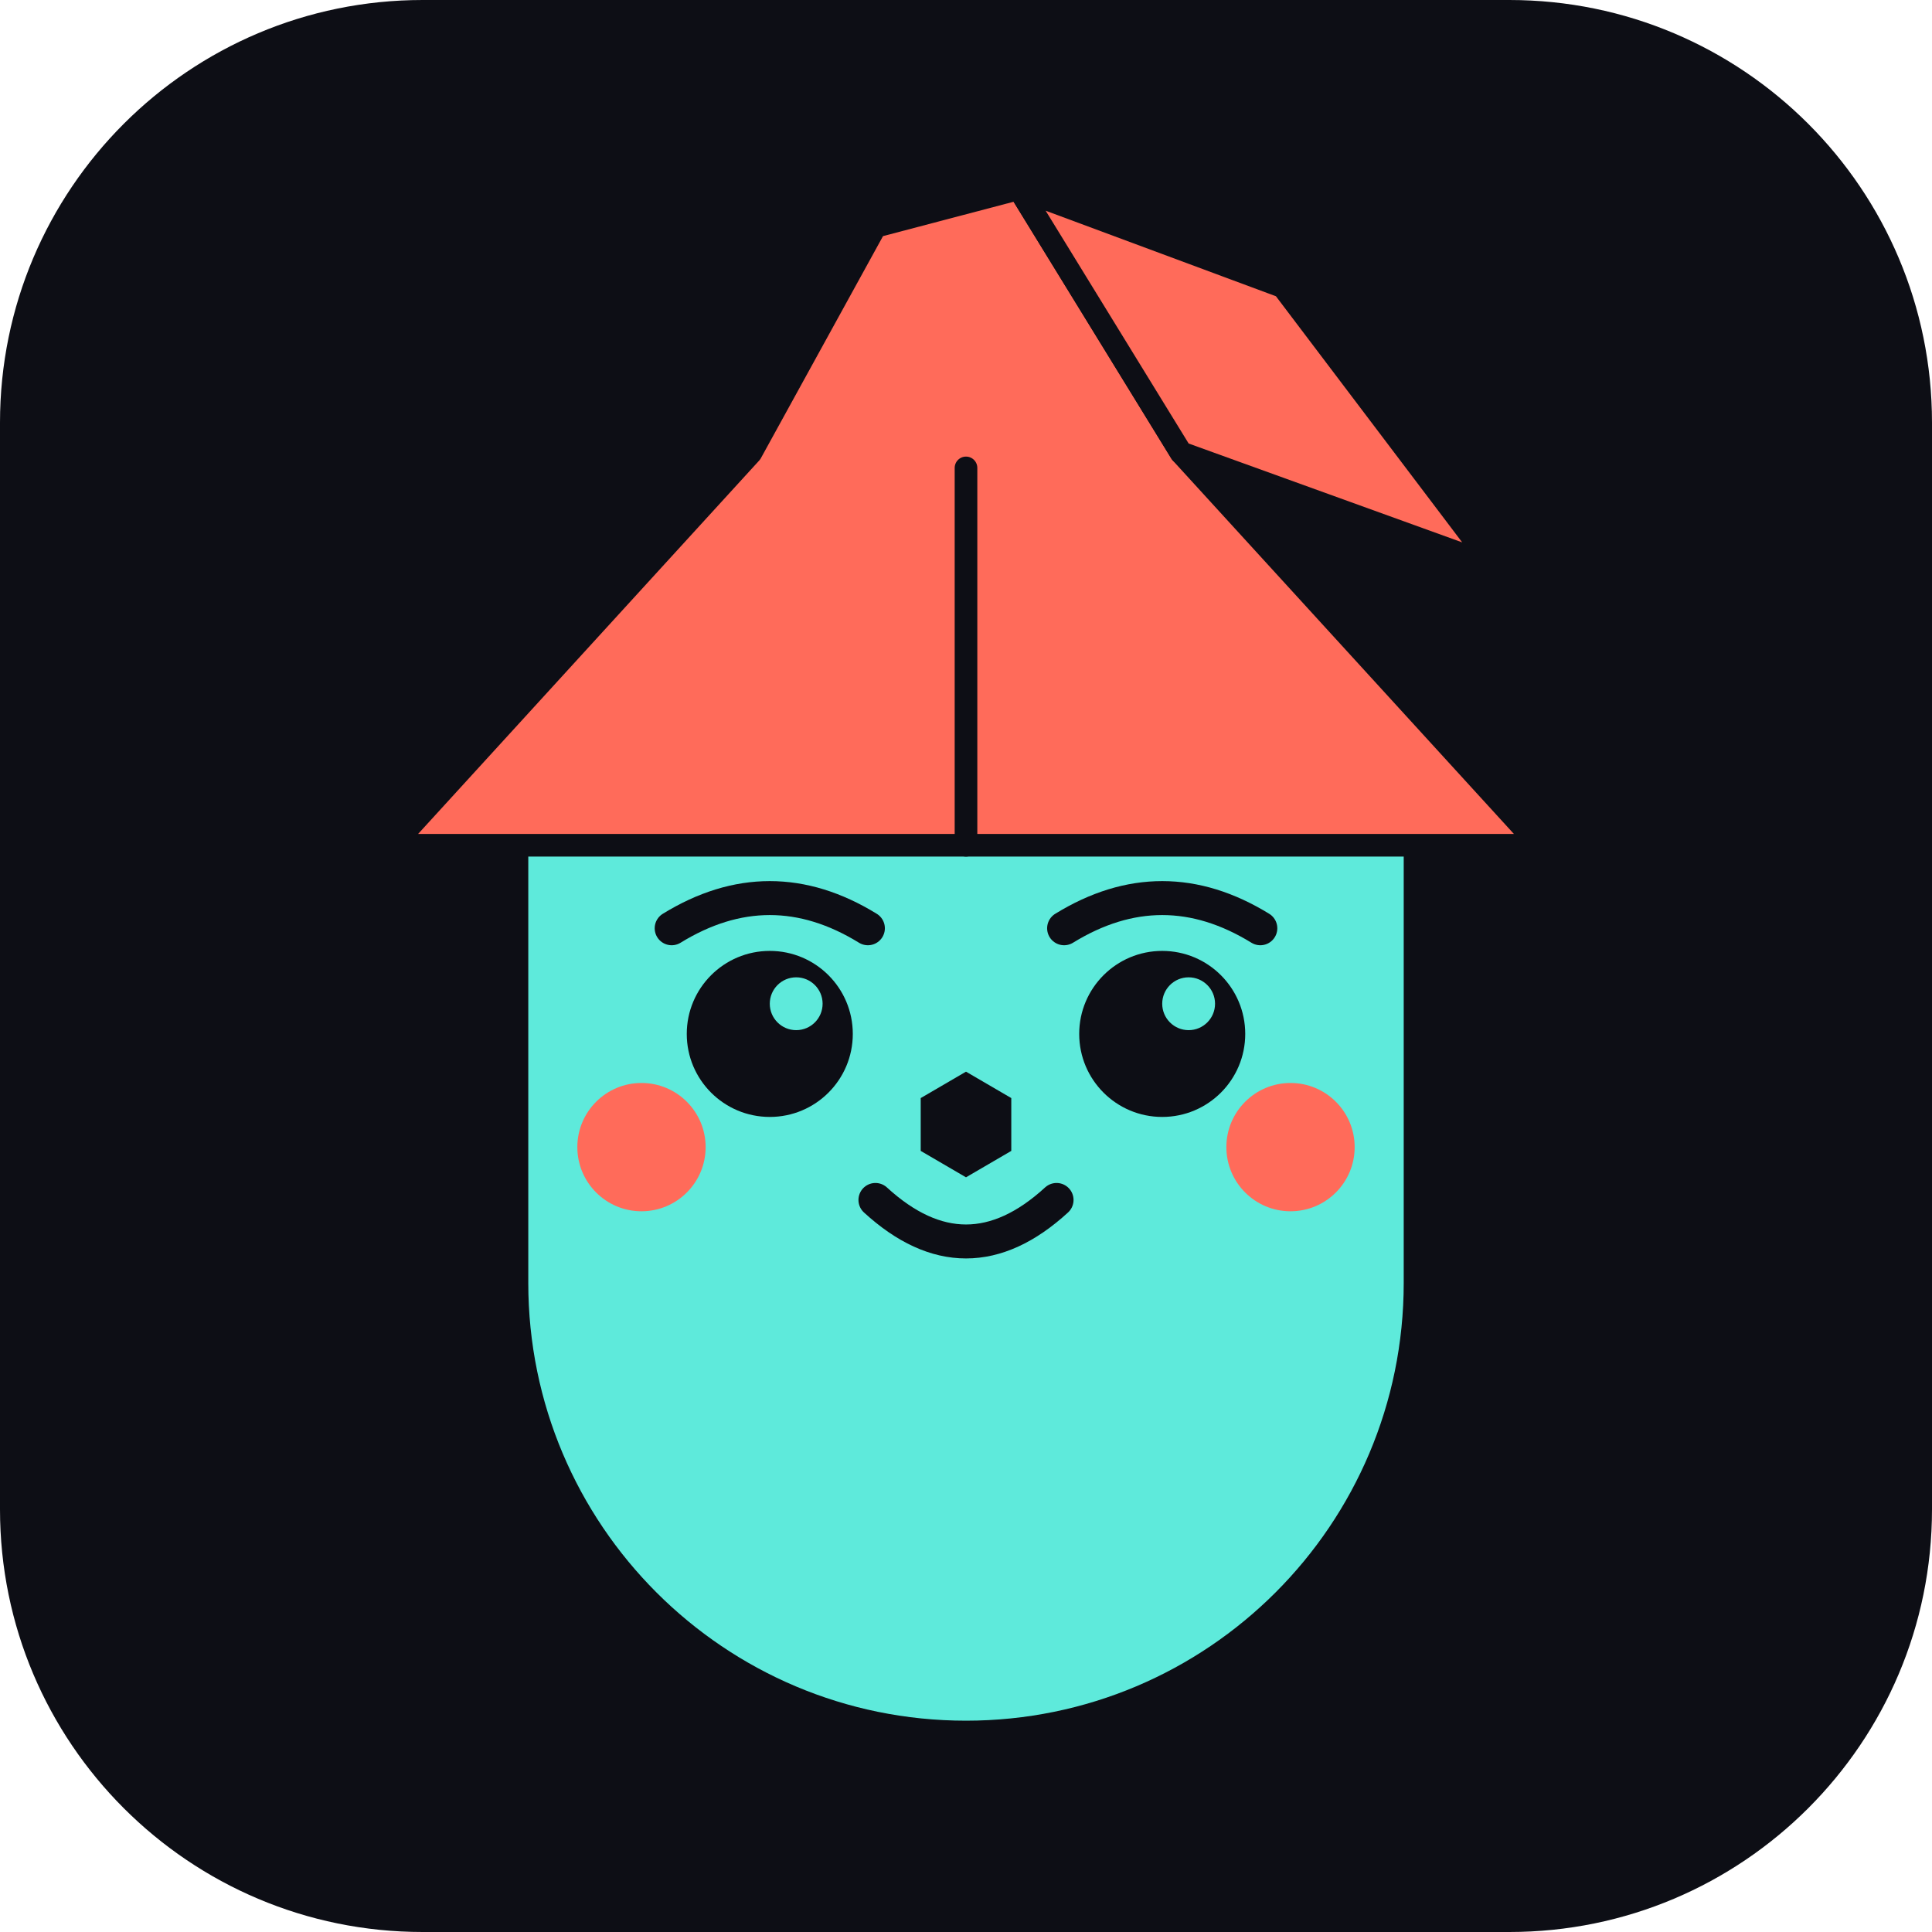
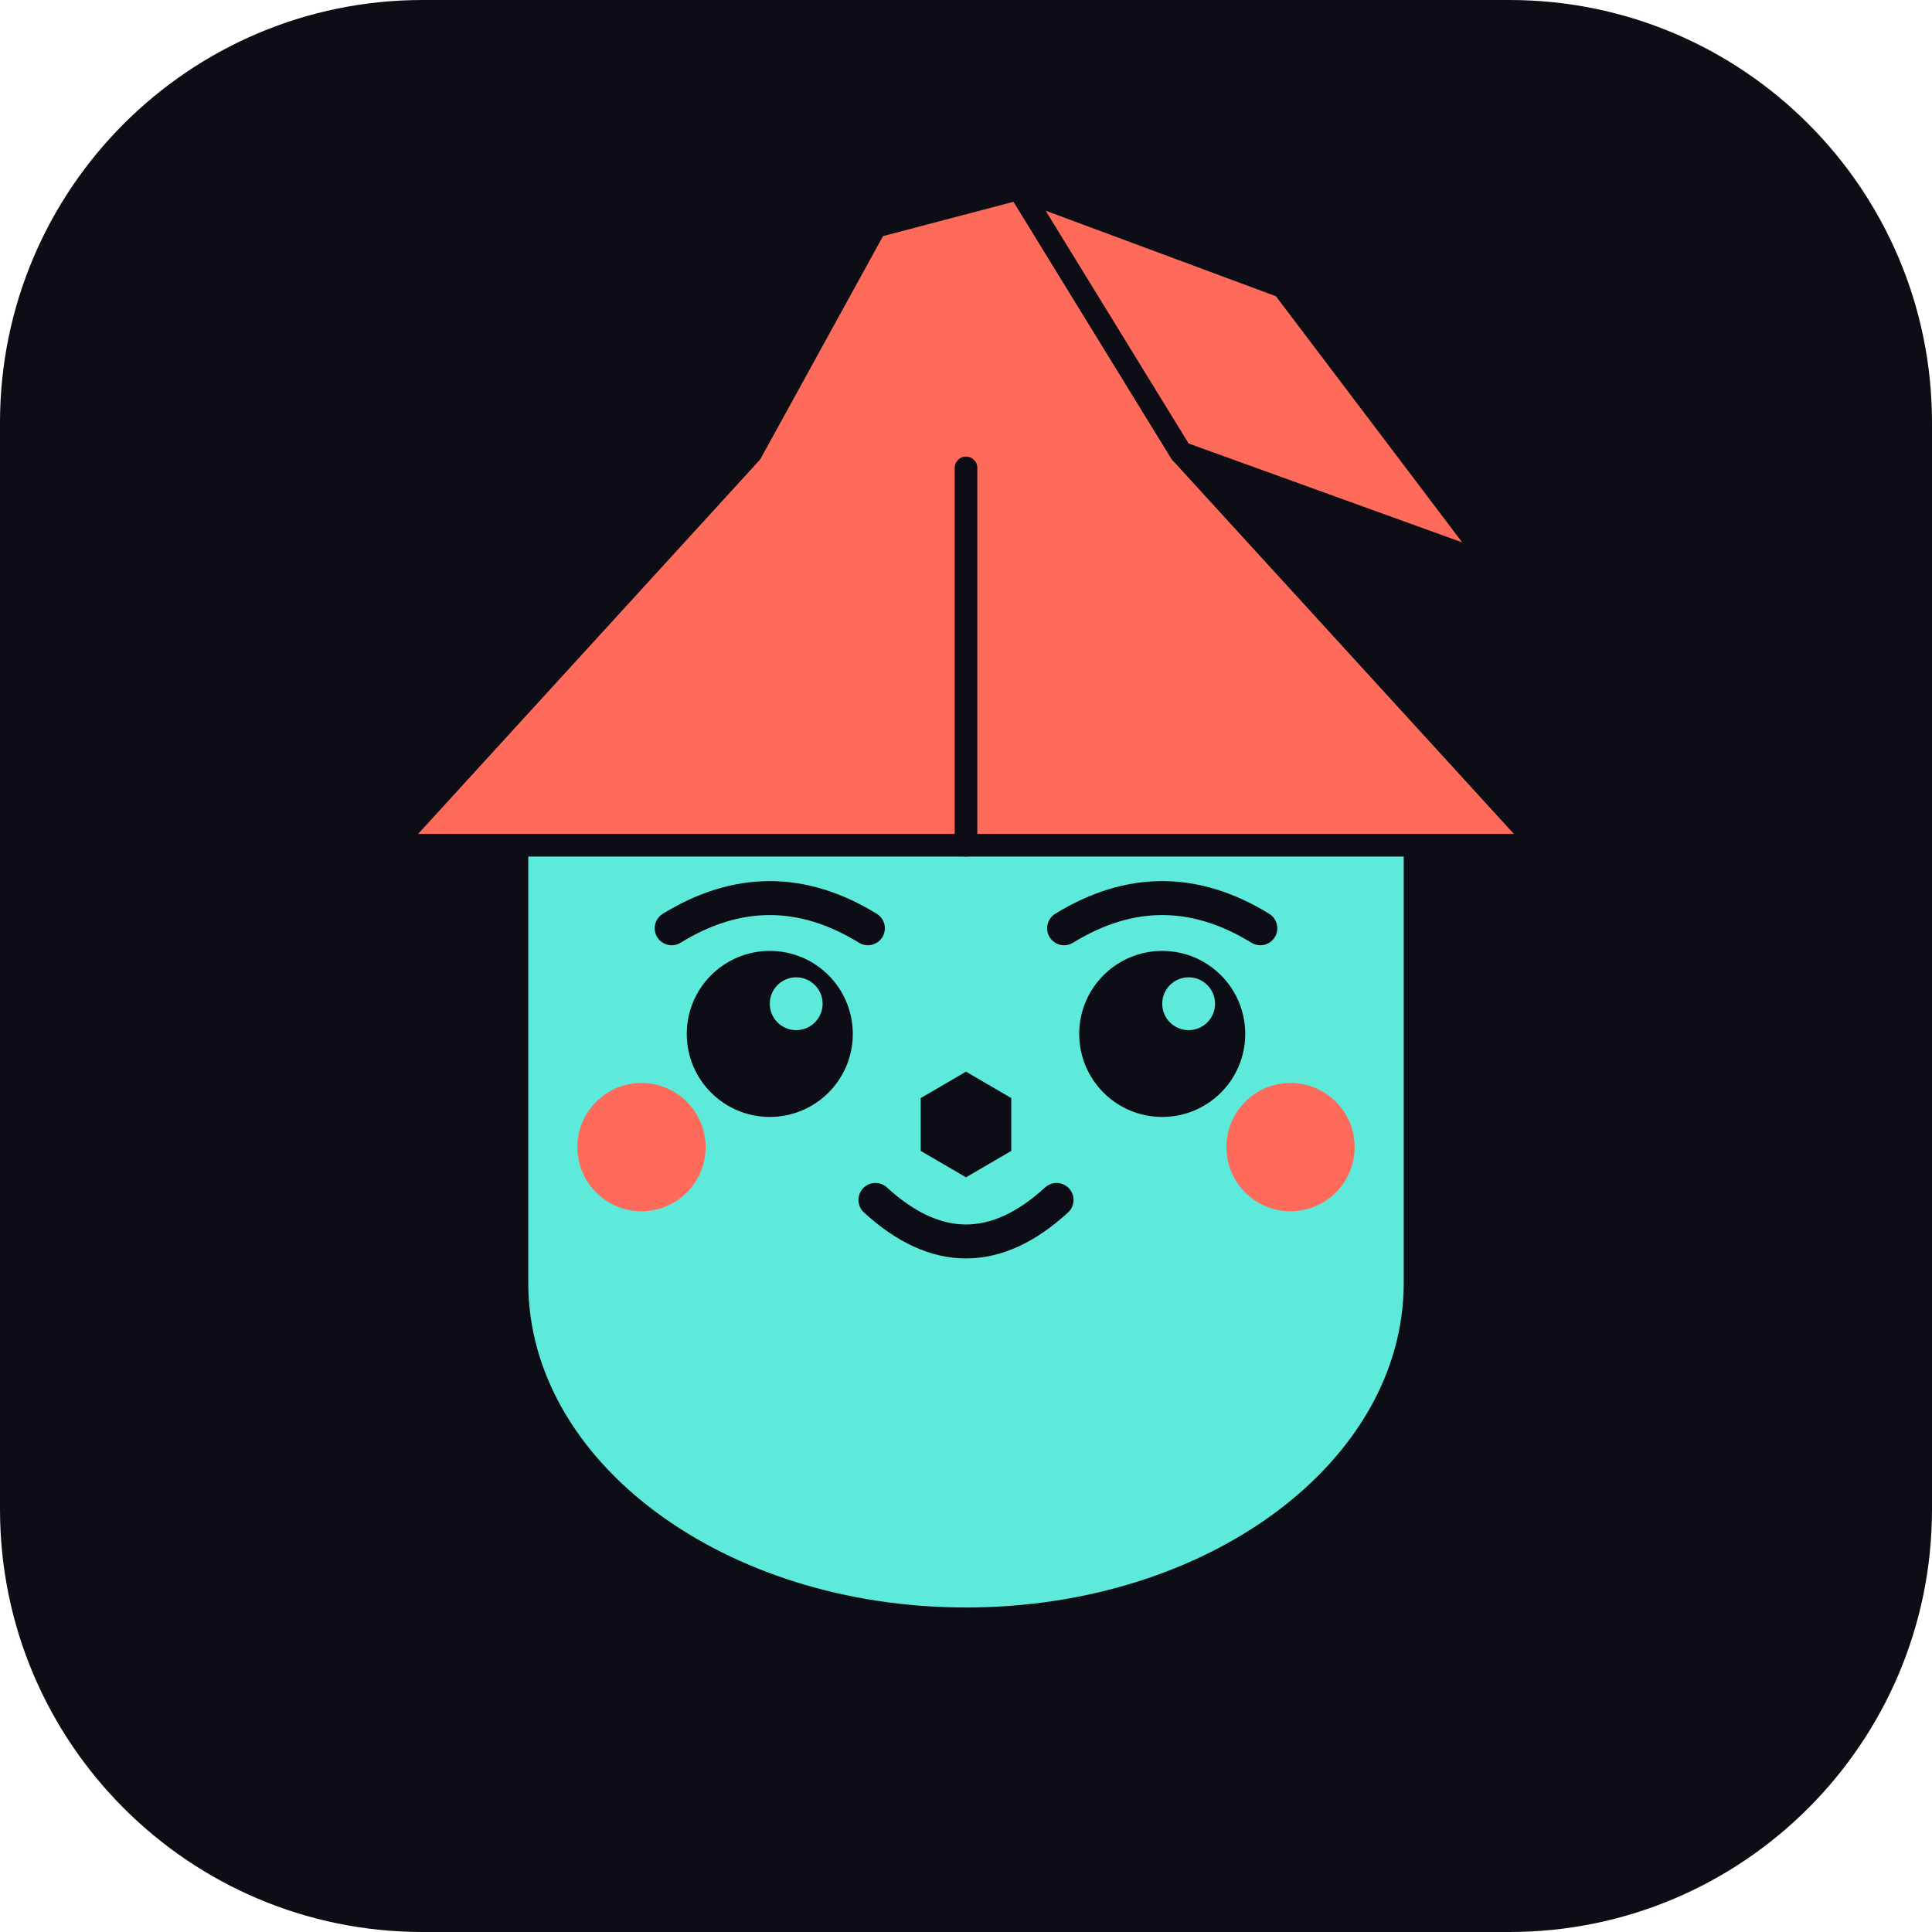
<svg xmlns="http://www.w3.org/2000/svg" viewBox="0 0 512 512">
  <rect width="512" height="512" rx="112" fill="#0D0E15" />
  <g fill="#5EEADB">
-     <path d="M140,214 H372 V340 A116,116 0 0 1 140,340 Z" />
+     <path d="M140,214 H372 V340 A116,86 0 0 1 140,340 Z" />
  </g>
  <g fill="#FF6B5A" stroke="#0D0E15" stroke-width="6" stroke-linejoin="round">
    <polygon points="104,224 408,224 313,120 270,50 232,60 199,120" />
    <polygon points="270,50 313,120 396,150 340,76" />
  </g>
  <g fill="none" stroke="#0D0E15" stroke-width="6" stroke-linecap="round">
    <path d="M256,224 V124" />
  </g>
  <g fill="#FF6B5A">
    <circle cx="170" cy="304" r="17" />
    <circle cx="342" cy="304" r="17" />
  </g>
  <g fill="none" stroke="#0D0E15" stroke-width="9" stroke-linecap="round">
    <path d="M178,246 Q204,230 230,246" />
    <path d="M282,246 Q308,230 334,246" />
    <path d="M232,318 Q256,340 280,318" />
  </g>
  <g fill="#0D0E15">
    <circle cx="204" cy="274" r="22" />
    <circle cx="308" cy="274" r="22" />
  </g>
  <g fill="#5EEADB">
    <circle cx="211" cy="266" r="7" />
    <circle cx="315" cy="266" r="7" />
  </g>
  <polygon fill="#0D0E15" points="256,284 268,291 268,305 256,312 244,305 244,291" />
</svg>
